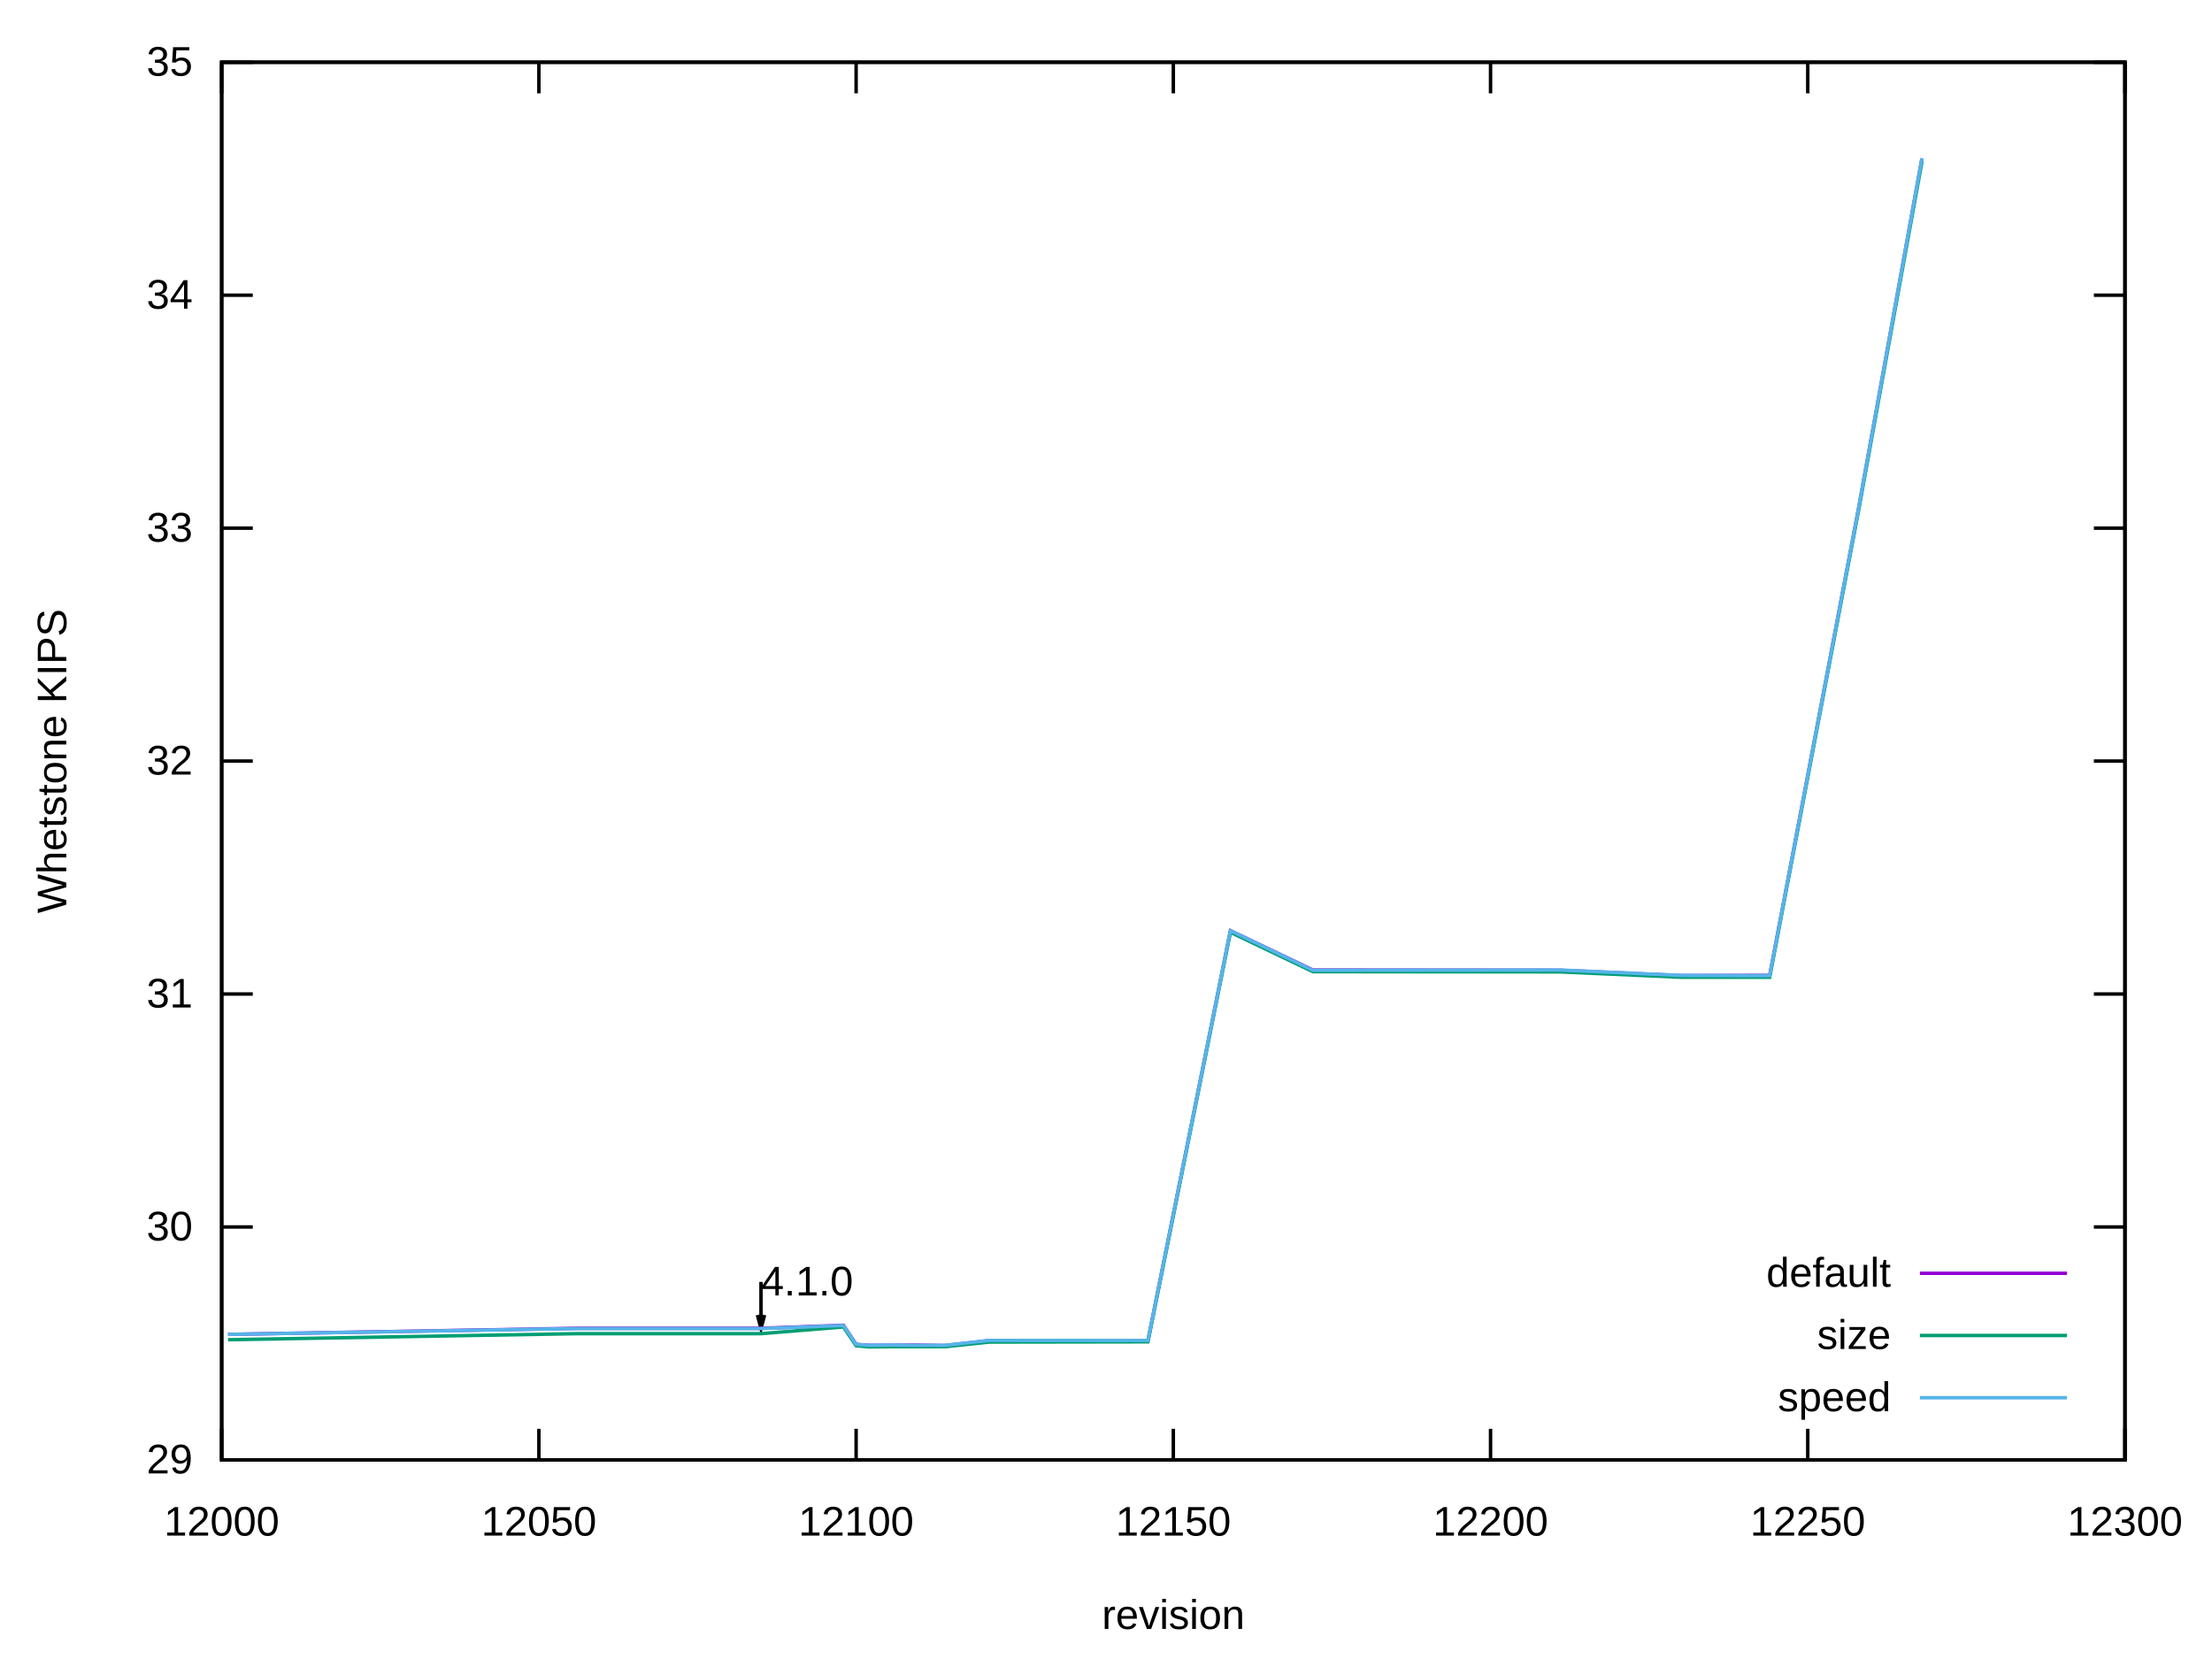
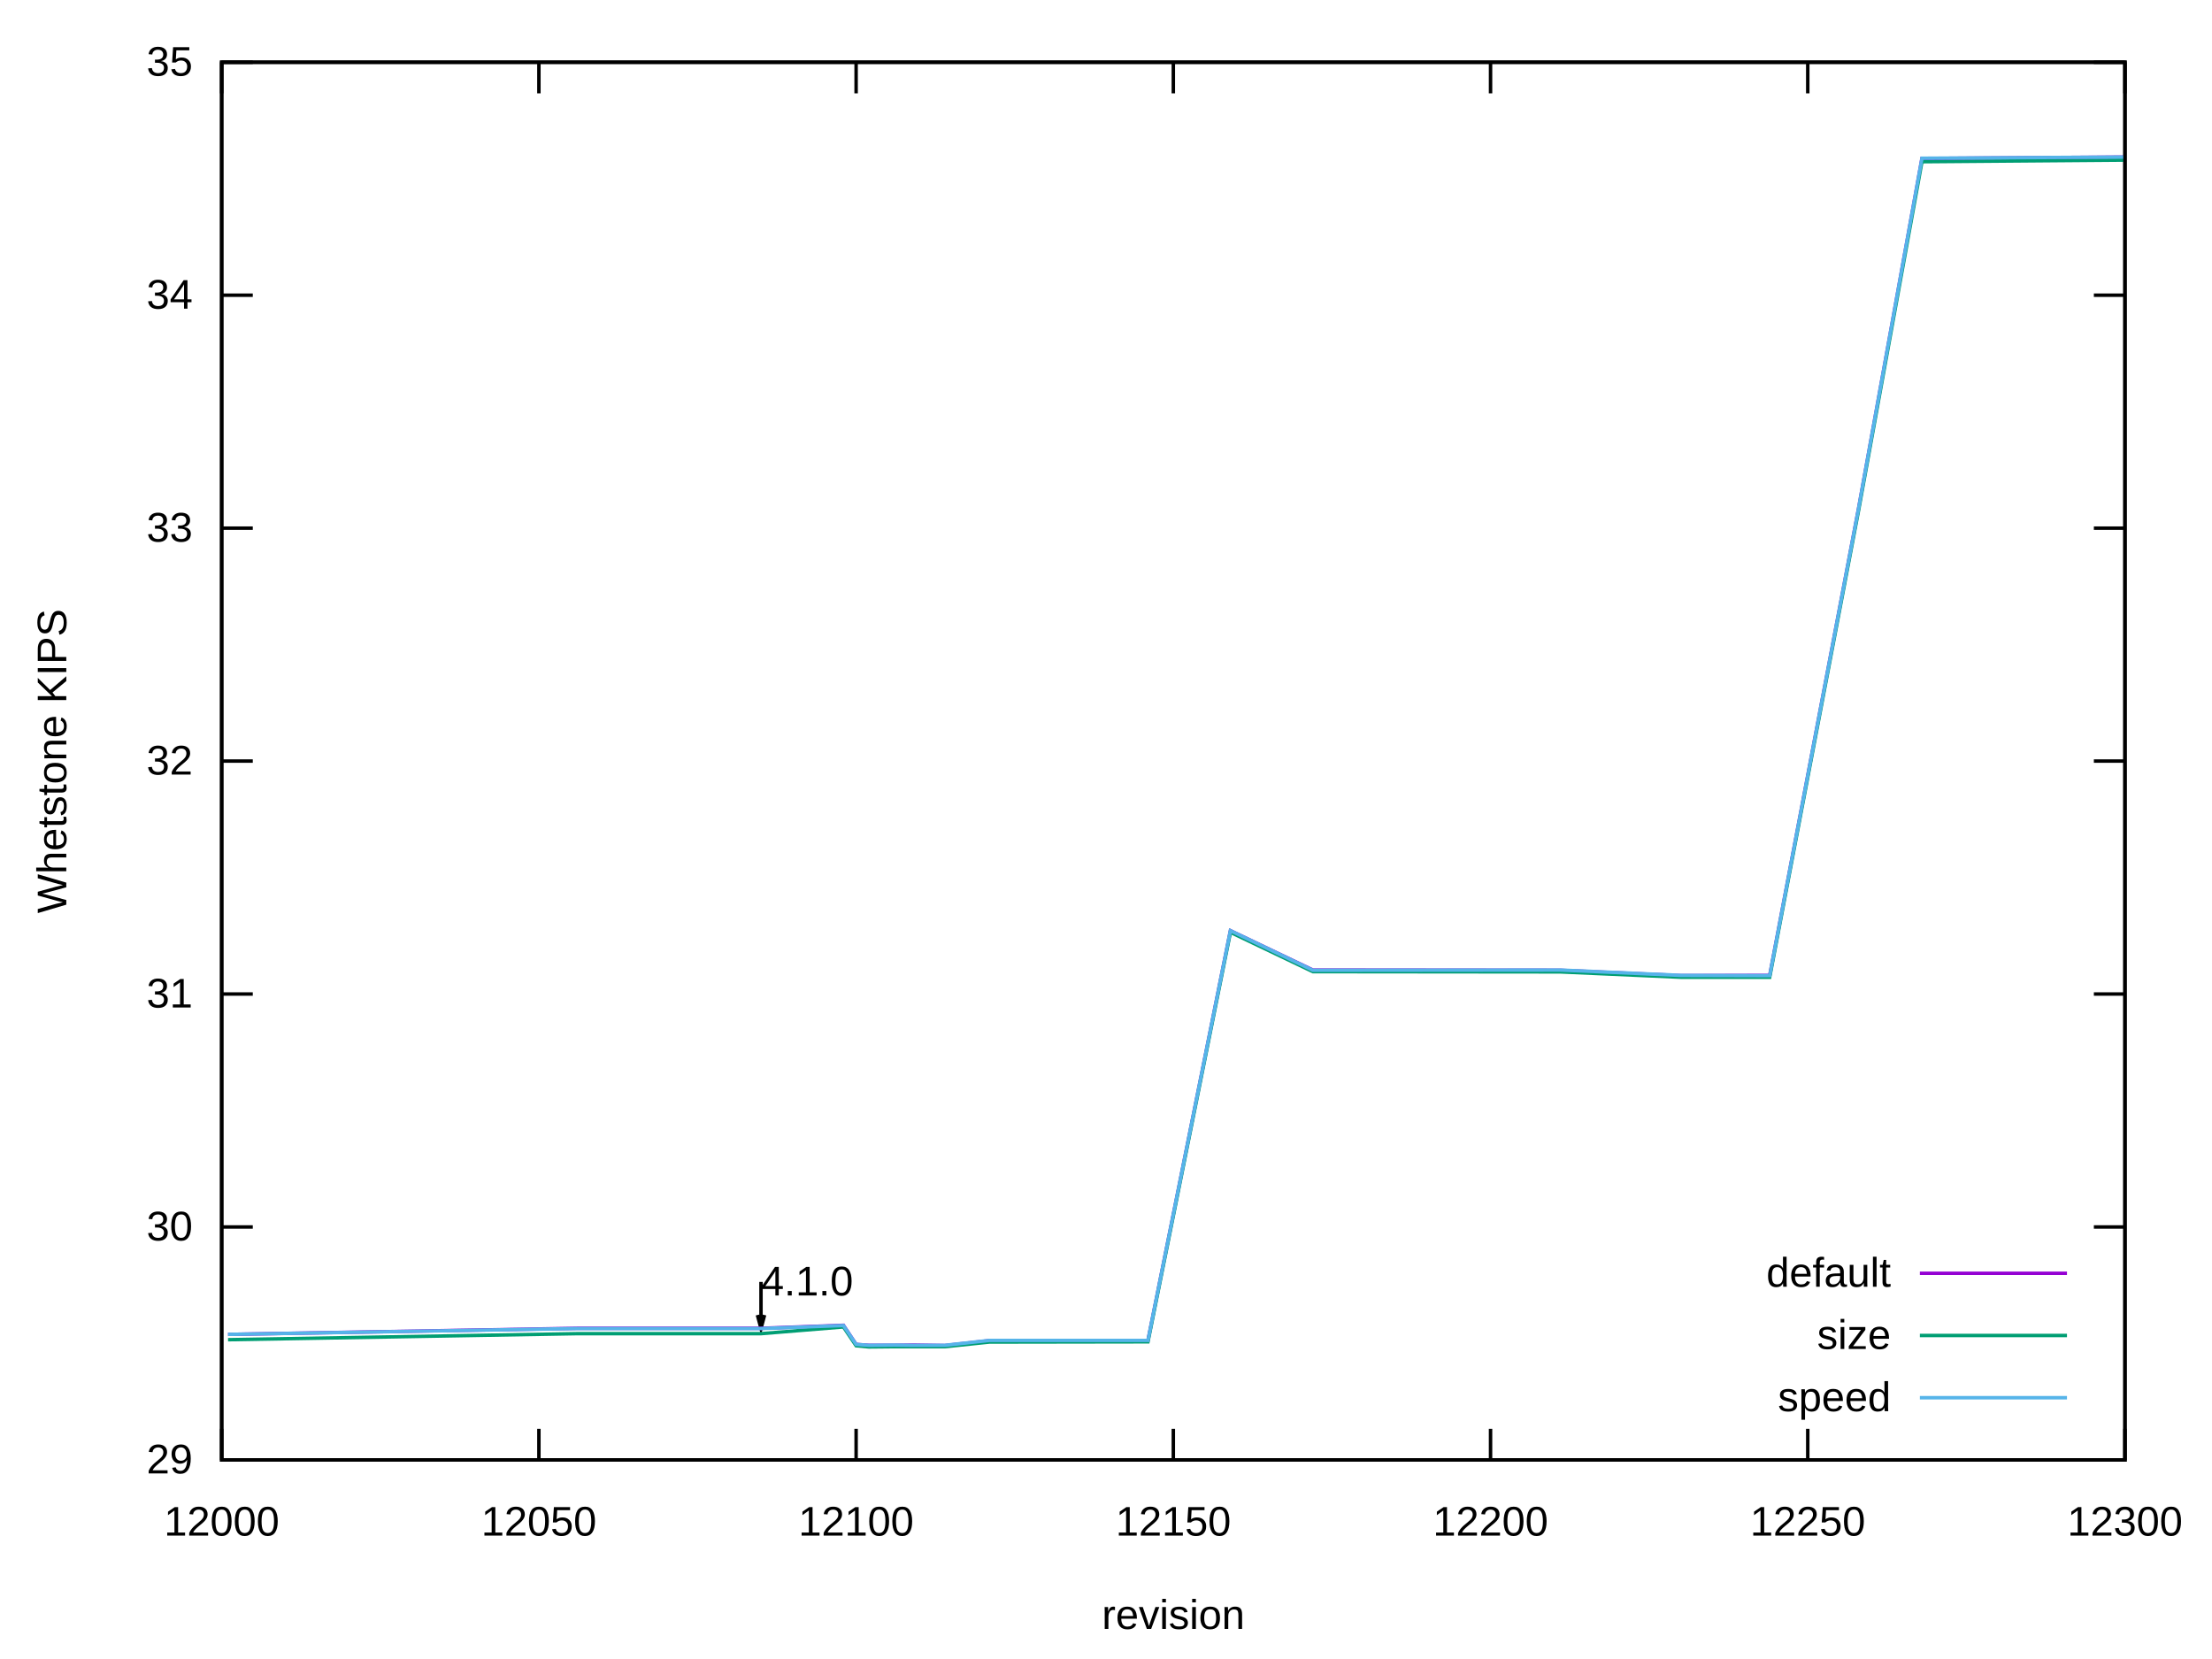
<svg xmlns="http://www.w3.org/2000/svg" xmlns:xlink="http://www.w3.org/1999/xlink" width="640" height="480" viewBox="0 0 640 480">
  <g id="gnuplot_canvas">
    <rect x="0" y="0" width="640" height="480" fill="none" />
    <defs>
      <circle id="gpDot" r="0.5" stroke-width="0.5" stroke="currentColor" />
      <path id="gpPt0" stroke-width="0.222" stroke="currentColor" d="M-1,0 h2 M0,-1 v2" />
      <path id="gpPt1" stroke-width="0.222" stroke="currentColor" d="M-1,-1 L1,1 M1,-1 L-1,1" />
      <path id="gpPt2" stroke-width="0.222" stroke="currentColor" d="M-1,0 L1,0 M0,-1 L0,1 M-1,-1 L1,1 M-1,1 L1,-1" />
      <rect id="gpPt3" stroke-width="0.222" stroke="currentColor" x="-1" y="-1" width="2" height="2" />
      <rect id="gpPt4" stroke-width="0.222" stroke="currentColor" fill="currentColor" x="-1" y="-1" width="2" height="2" />
      <circle id="gpPt5" stroke-width="0.222" stroke="currentColor" cx="0" cy="0" r="1" />
      <use xlink:href="#gpPt5" id="gpPt6" fill="currentColor" stroke="none" />
      <path id="gpPt7" stroke-width="0.222" stroke="currentColor" d="M0,-1.33 L-1.33,0.67 L1.33,0.67 z" />
      <use xlink:href="#gpPt7" id="gpPt8" fill="currentColor" stroke="none" />
      <use xlink:href="#gpPt7" id="gpPt9" stroke="currentColor" transform="rotate(180)" />
      <use xlink:href="#gpPt9" id="gpPt10" fill="currentColor" stroke="none" />
      <use xlink:href="#gpPt3" id="gpPt11" stroke="currentColor" transform="rotate(45)" />
      <use xlink:href="#gpPt11" id="gpPt12" fill="currentColor" stroke="none" />
      <path id="gpPt13" stroke-width="0.222" stroke="currentColor" d="M0,1.330 L1.265,0.411 L0.782,-1.067 L-0.782,-1.076 L-1.265,0.411 z" />
      <use xlink:href="#gpPt13" id="gpPt14" fill="currentColor" stroke="none" />
      <filter id="textbox" filterUnits="objectBoundingBox" x="0" y="0" height="1" width="1">
        <feFlood flood-color="white" flood-opacity="1" result="bgnd" />
        <feComposite in="SourceGraphic" in2="bgnd" operator="atop" />
      </filter>
      <filter id="greybox" filterUnits="objectBoundingBox" x="0" y="0" height="1" width="1">
        <feFlood flood-color="lightgrey" flood-opacity="1" result="grey" />
        <feComposite in="SourceGraphic" in2="grey" operator="atop" />
      </filter>
    </defs>
    <g fill="none" color="white" stroke="currentColor" stroke-width="1.00" stroke-linecap="butt" stroke-linejoin="miter">
</g>
    <g fill="none" color="black" stroke="currentColor" stroke-width="1.00" stroke-linecap="butt" stroke-linejoin="miter">
      <path stroke="black" d="M64.14,422.40 L73.14,422.40 M614.82,422.40 L605.82,422.40  " />
      <g transform="translate(55.75,426.30)" stroke="none" fill="black" font-family="Arial" font-size="12.00" text-anchor="end">
        <text>
          <tspan font-family="Arial"> 29</tspan>
        </text>
      </g>
    </g>
    <g fill="none" color="black" stroke="currentColor" stroke-width="1.00" stroke-linecap="butt" stroke-linejoin="miter">
      <path stroke="black" d="M64.14,355.00 L73.14,355.00 M614.82,355.00 L605.82,355.00  " />
      <g transform="translate(55.75,358.90)" stroke="none" fill="black" font-family="Arial" font-size="12.00" text-anchor="end">
        <text>
          <tspan font-family="Arial"> 30</tspan>
        </text>
      </g>
    </g>
    <g fill="none" color="black" stroke="currentColor" stroke-width="1.00" stroke-linecap="butt" stroke-linejoin="miter">
      <path stroke="black" d="M64.14,287.60 L73.14,287.60 M614.82,287.60 L605.82,287.60  " />
      <g transform="translate(55.75,291.50)" stroke="none" fill="black" font-family="Arial" font-size="12.00" text-anchor="end">
        <text>
          <tspan font-family="Arial"> 31</tspan>
        </text>
      </g>
    </g>
    <g fill="none" color="black" stroke="currentColor" stroke-width="1.00" stroke-linecap="butt" stroke-linejoin="miter">
      <path stroke="black" d="M64.14,220.20 L73.14,220.20 M614.82,220.20 L605.82,220.20  " />
      <g transform="translate(55.75,224.10)" stroke="none" fill="black" font-family="Arial" font-size="12.00" text-anchor="end">
        <text>
          <tspan font-family="Arial"> 32</tspan>
        </text>
      </g>
    </g>
    <g fill="none" color="black" stroke="currentColor" stroke-width="1.00" stroke-linecap="butt" stroke-linejoin="miter">
      <path stroke="black" d="M64.14,152.81 L73.14,152.81 M614.82,152.81 L605.82,152.81  " />
      <g transform="translate(55.75,156.71)" stroke="none" fill="black" font-family="Arial" font-size="12.00" text-anchor="end">
        <text>
          <tspan font-family="Arial"> 33</tspan>
        </text>
      </g>
    </g>
    <g fill="none" color="black" stroke="currentColor" stroke-width="1.00" stroke-linecap="butt" stroke-linejoin="miter">
      <path stroke="black" d="M64.14,85.41 L73.14,85.41 M614.82,85.41 L605.82,85.41  " />
      <g transform="translate(55.75,89.31)" stroke="none" fill="black" font-family="Arial" font-size="12.00" text-anchor="end">
        <text>
          <tspan font-family="Arial"> 34</tspan>
        </text>
      </g>
    </g>
    <g fill="none" color="black" stroke="currentColor" stroke-width="1.00" stroke-linecap="butt" stroke-linejoin="miter">
      <path stroke="black" d="M64.14,18.01 L73.14,18.01 M614.82,18.01 L605.82,18.01  " />
      <g transform="translate(55.75,21.91)" stroke="none" fill="black" font-family="Arial" font-size="12.00" text-anchor="end">
        <text>
          <tspan font-family="Arial"> 35</tspan>
        </text>
      </g>
    </g>
    <g fill="none" color="black" stroke="currentColor" stroke-width="1.00" stroke-linecap="butt" stroke-linejoin="miter">
      <path stroke="black" d="M64.14,422.40 L64.14,413.40 M64.14,18.01 L64.14,27.01  " />
      <g transform="translate(64.14,444.30)" stroke="none" fill="black" font-family="Arial" font-size="12.00" text-anchor="middle">
        <text>
          <tspan font-family="Arial"> 12000</tspan>
        </text>
      </g>
    </g>
    <g fill="none" color="black" stroke="currentColor" stroke-width="1.00" stroke-linecap="butt" stroke-linejoin="miter">
      <path stroke="black" d="M155.92,422.40 L155.92,413.40 M155.92,18.01 L155.92,27.01  " />
      <g transform="translate(155.92,444.30)" stroke="none" fill="black" font-family="Arial" font-size="12.00" text-anchor="middle">
        <text>
          <tspan font-family="Arial"> 12050</tspan>
        </text>
      </g>
    </g>
    <g fill="none" color="black" stroke="currentColor" stroke-width="1.00" stroke-linecap="butt" stroke-linejoin="miter">
      <path stroke="black" d="M247.70,422.40 L247.70,413.40 M247.70,18.01 L247.70,27.01  " />
      <g transform="translate(247.70,444.30)" stroke="none" fill="black" font-family="Arial" font-size="12.00" text-anchor="middle">
        <text>
          <tspan font-family="Arial"> 12100</tspan>
        </text>
      </g>
    </g>
    <g fill="none" color="black" stroke="currentColor" stroke-width="1.00" stroke-linecap="butt" stroke-linejoin="miter">
      <path stroke="black" d="M339.48,422.40 L339.48,413.40 M339.48,18.01 L339.48,27.01  " />
      <g transform="translate(339.48,444.30)" stroke="none" fill="black" font-family="Arial" font-size="12.00" text-anchor="middle">
        <text>
          <tspan font-family="Arial"> 12150</tspan>
        </text>
      </g>
    </g>
    <g fill="none" color="black" stroke="currentColor" stroke-width="1.00" stroke-linecap="butt" stroke-linejoin="miter">
      <path stroke="black" d="M431.26,422.40 L431.26,413.40 M431.26,18.01 L431.26,27.01  " />
      <g transform="translate(431.26,444.30)" stroke="none" fill="black" font-family="Arial" font-size="12.00" text-anchor="middle">
        <text>
          <tspan font-family="Arial"> 12200</tspan>
        </text>
      </g>
    </g>
    <g fill="none" color="black" stroke="currentColor" stroke-width="1.00" stroke-linecap="butt" stroke-linejoin="miter">
      <path stroke="black" d="M523.04,422.40 L523.04,413.40 M523.04,18.01 L523.04,27.01  " />
      <g transform="translate(523.04,444.30)" stroke="none" fill="black" font-family="Arial" font-size="12.00" text-anchor="middle">
        <text>
          <tspan font-family="Arial"> 12250</tspan>
        </text>
      </g>
    </g>
    <g fill="none" color="black" stroke="currentColor" stroke-width="1.00" stroke-linecap="butt" stroke-linejoin="miter">
      <path stroke="black" d="M614.82,422.40 L614.82,413.40 M614.82,18.01 L614.82,27.01  " />
      <g transform="translate(614.82,444.30)" stroke="none" fill="black" font-family="Arial" font-size="12.00" text-anchor="middle">
        <text>
          <tspan font-family="Arial"> 12300</tspan>
        </text>
      </g>
    </g>
    <g fill="none" color="black" stroke="currentColor" stroke-width="1.00" stroke-linecap="butt" stroke-linejoin="miter">
</g>
    <g fill="none" color="black" stroke="currentColor" stroke-width="1.00" stroke-linecap="butt" stroke-linejoin="miter">
      <path stroke="black" d="M64.14,18.01 L64.14,422.40 L614.82,422.40 L614.82,18.01 L64.14,18.01 Z  " />
      <g transform="translate(220.17,374.81)" stroke="none" fill="black" font-family="Arial" font-size="12.00" text-anchor="start">
        <text>
          <tspan font-family="Arial">4.1.0</tspan>
        </text>
      </g>
      <path stroke="black" d="M219.14,380.48 L220.18,384.38 L221.22,380.48 M220.18,370.90 L220.18,384.38  " />
    </g>
    <g fill="none" color="black" stroke="currentColor" stroke-width="1.00" stroke-linecap="butt" stroke-linejoin="miter">
      <g transform="translate(19.18,220.21) rotate(270)" stroke="none" fill="black" font-family="Arial" font-size="12.00" text-anchor="middle">
        <text>
          <tspan font-family="Arial">Whetstone KIPS</tspan>
        </text>
      </g>
    </g>
    <g fill="none" color="black" stroke="currentColor" stroke-width="1.00" stroke-linecap="butt" stroke-linejoin="miter">
      <g transform="translate(339.48,471.30)" stroke="none" fill="black" font-family="Arial" font-size="12.00" text-anchor="middle">
        <text>
          <tspan font-family="Arial">revision</tspan>
        </text>
      </g>
    </g>
    <g fill="none" color="black" stroke="currentColor" stroke-width="1.00" stroke-linecap="butt" stroke-linejoin="miter">
</g>
    <g id="gnuplot_plot_1">
      <g fill="none" color="black" stroke="currentColor" stroke-width="1.00" stroke-linecap="butt" stroke-linejoin="miter">
        <g transform="translate(547.09,372.30)" stroke="none" fill="black" font-family="Arial" font-size="12.00" text-anchor="end">
          <text>
            <tspan font-family="Arial">default</tspan>
          </text>
        </g>
      </g>
      <g fill="none" color="black" stroke="currentColor" stroke-width="1.00" stroke-linecap="butt" stroke-linejoin="miter">
-         <path stroke="rgb(148,   0, 211)" d="M555.48,368.40 L598.04,368.40 M65.98,386.07 L166.93,384.32 L220.17,384.32 L244.03,383.44 L247.70,388.97 L251.37,389.24   L258.71,389.24 L264.22,389.17 L273.40,389.31 L286.25,387.89 L332.14,387.82 L356.00,269.27 L379.86,280.66 L451.45,280.73   L486.33,282.28 L512.03,282.21 L537.72,147.21 L556.08,45.85  " />
+         <path stroke="rgb(148,   0, 211)" d="M555.48,368.40 L598.04,368.40 M65.98,386.07 L166.93,384.32 L220.17,384.32 L244.03,383.44 L247.70,388.97 L251.37,389.24   L258.71,389.24 L264.22,389.17 L273.40,389.31 L286.25,387.89 L332.14,387.82 L356.00,269.27 L379.86,280.66 L451.45,280.73   L486.33,282.28 L512.03,282.21 L537.72,147.21 L556.08,45.85 L614.82,45.44  " />
      </g>
    </g>
    <g id="gnuplot_plot_2">
      <g fill="none" color="black" stroke="currentColor" stroke-width="1.00" stroke-linecap="butt" stroke-linejoin="miter">
        <g transform="translate(547.09,390.30)" stroke="none" fill="black" font-family="Arial" font-size="12.00" text-anchor="end">
          <text>
            <tspan font-family="Arial">size</tspan>
          </text>
        </g>
      </g>
      <g fill="none" color="black" stroke="currentColor" stroke-width="1.00" stroke-linecap="butt" stroke-linejoin="miter">
-         <path stroke="rgb(  0, 158, 115)" d="M555.48,386.40 L598.04,386.40 M65.98,387.62 L166.93,385.87 L220.17,385.87 L244.03,383.92 L247.70,389.37 L251.37,389.71   L258.71,389.64 L264.22,389.64 L273.40,389.64 L286.25,388.30 L332.14,388.23 L356.00,269.74 L379.86,281.13 L451.45,281.20   L486.33,282.75 L512.03,282.75 L537.72,147.82 L556.08,46.79  " />
+         <path stroke="rgb(  0, 158, 115)" d="M555.48,386.40 L598.04,386.40 M65.98,387.62 L166.93,385.87 L220.17,385.87 L244.03,383.92 L247.70,389.37 L251.37,389.71   L258.71,389.64 L264.22,389.64 L273.40,389.64 L286.25,388.30 L332.14,388.23 L356.00,269.74 L379.86,281.13 L451.45,281.20   L486.33,282.75 L512.03,282.75 L537.72,147.82 L556.08,46.79 L614.82,46.32  " />
      </g>
    </g>
    <g id="gnuplot_plot_3">
      <g fill="none" color="black" stroke="currentColor" stroke-width="1.00" stroke-linecap="butt" stroke-linejoin="miter">
        <g transform="translate(547.09,408.30)" stroke="none" fill="black" font-family="Arial" font-size="12.00" text-anchor="end">
          <text>
            <tspan font-family="Arial">speed</tspan>
          </text>
        </g>
      </g>
      <g fill="none" color="black" stroke="currentColor" stroke-width="1.00" stroke-linecap="butt" stroke-linejoin="miter">
-         <path stroke="rgb( 86, 180, 233)" d="M555.48,404.40 L598.04,404.40 M65.98,386.07 L166.93,384.39 L220.17,384.39 L244.03,383.51 L247.70,388.97 L251.37,389.24   L258.71,389.17 L264.22,389.24 L273.40,389.24 L286.25,387.82 L332.14,387.82 L356.00,269.27 L379.86,280.73 L451.45,280.66   L486.33,282.21 L512.03,282.28 L537.72,147.21 L556.08,45.78  " />
+         <path stroke="rgb( 86, 180, 233)" d="M555.48,404.40 L598.04,404.40 M65.98,386.07 L166.93,384.39 L220.17,384.39 L244.03,383.51 L247.70,388.97 L251.37,389.24   L258.71,389.17 L264.22,389.24 L273.40,389.24 L286.25,387.82 L332.14,387.82 L356.00,269.27 L379.86,280.73 L451.45,280.66   L486.33,282.21 L512.03,282.28 L537.72,147.21 L556.08,45.78 L614.82,45.44  " />
      </g>
    </g>
    <g fill="none" color="white" stroke="rgb( 86, 180, 233)" stroke-width="2.00" stroke-linecap="butt" stroke-linejoin="miter">
</g>
    <g fill="none" color="black" stroke="currentColor" stroke-width="2.00" stroke-linecap="butt" stroke-linejoin="miter">
</g>
    <g fill="none" color="black" stroke="black" stroke-width="1.00" stroke-linecap="butt" stroke-linejoin="miter">
</g>
    <g fill="none" color="black" stroke="currentColor" stroke-width="1.00" stroke-linecap="butt" stroke-linejoin="miter">
      <path stroke="black" d="M64.14,18.01 L64.14,422.40 L614.82,422.40 L614.82,18.01 L64.14,18.01 Z  " />
    </g>
    <g fill="none" color="black" stroke="currentColor" stroke-width="1.00" stroke-linecap="butt" stroke-linejoin="miter">
</g>
  </g>
</svg>
